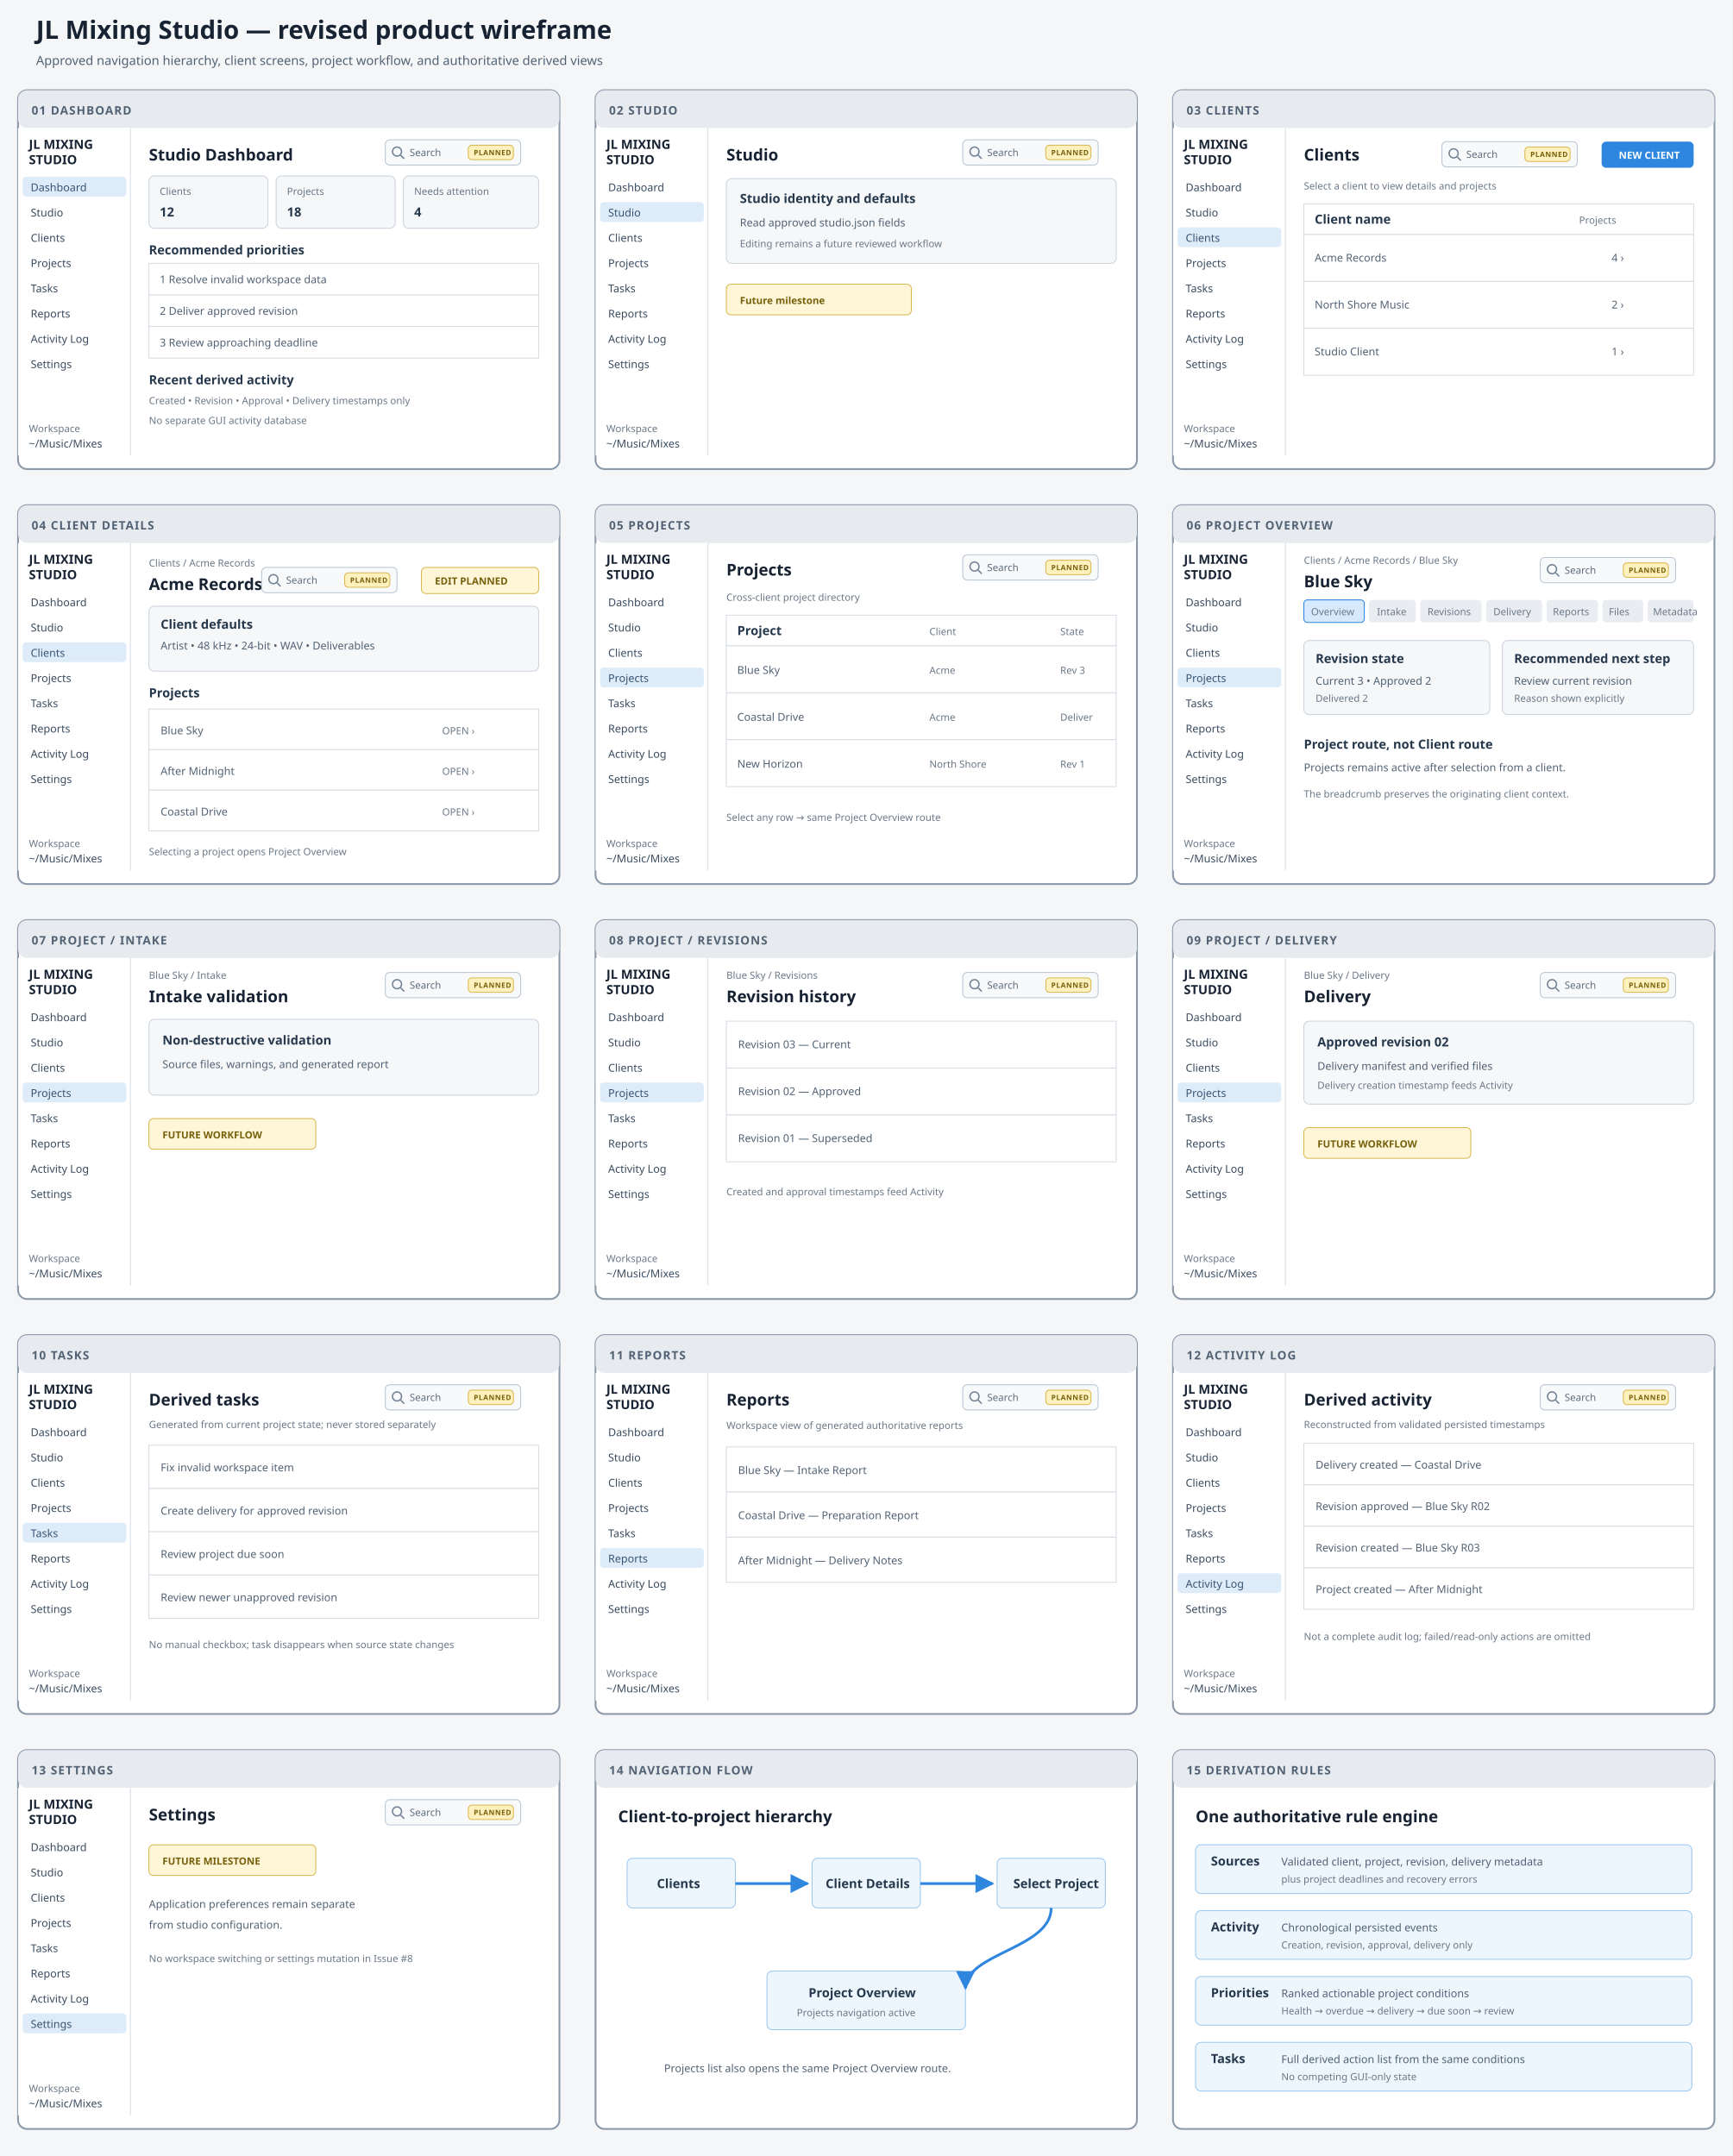
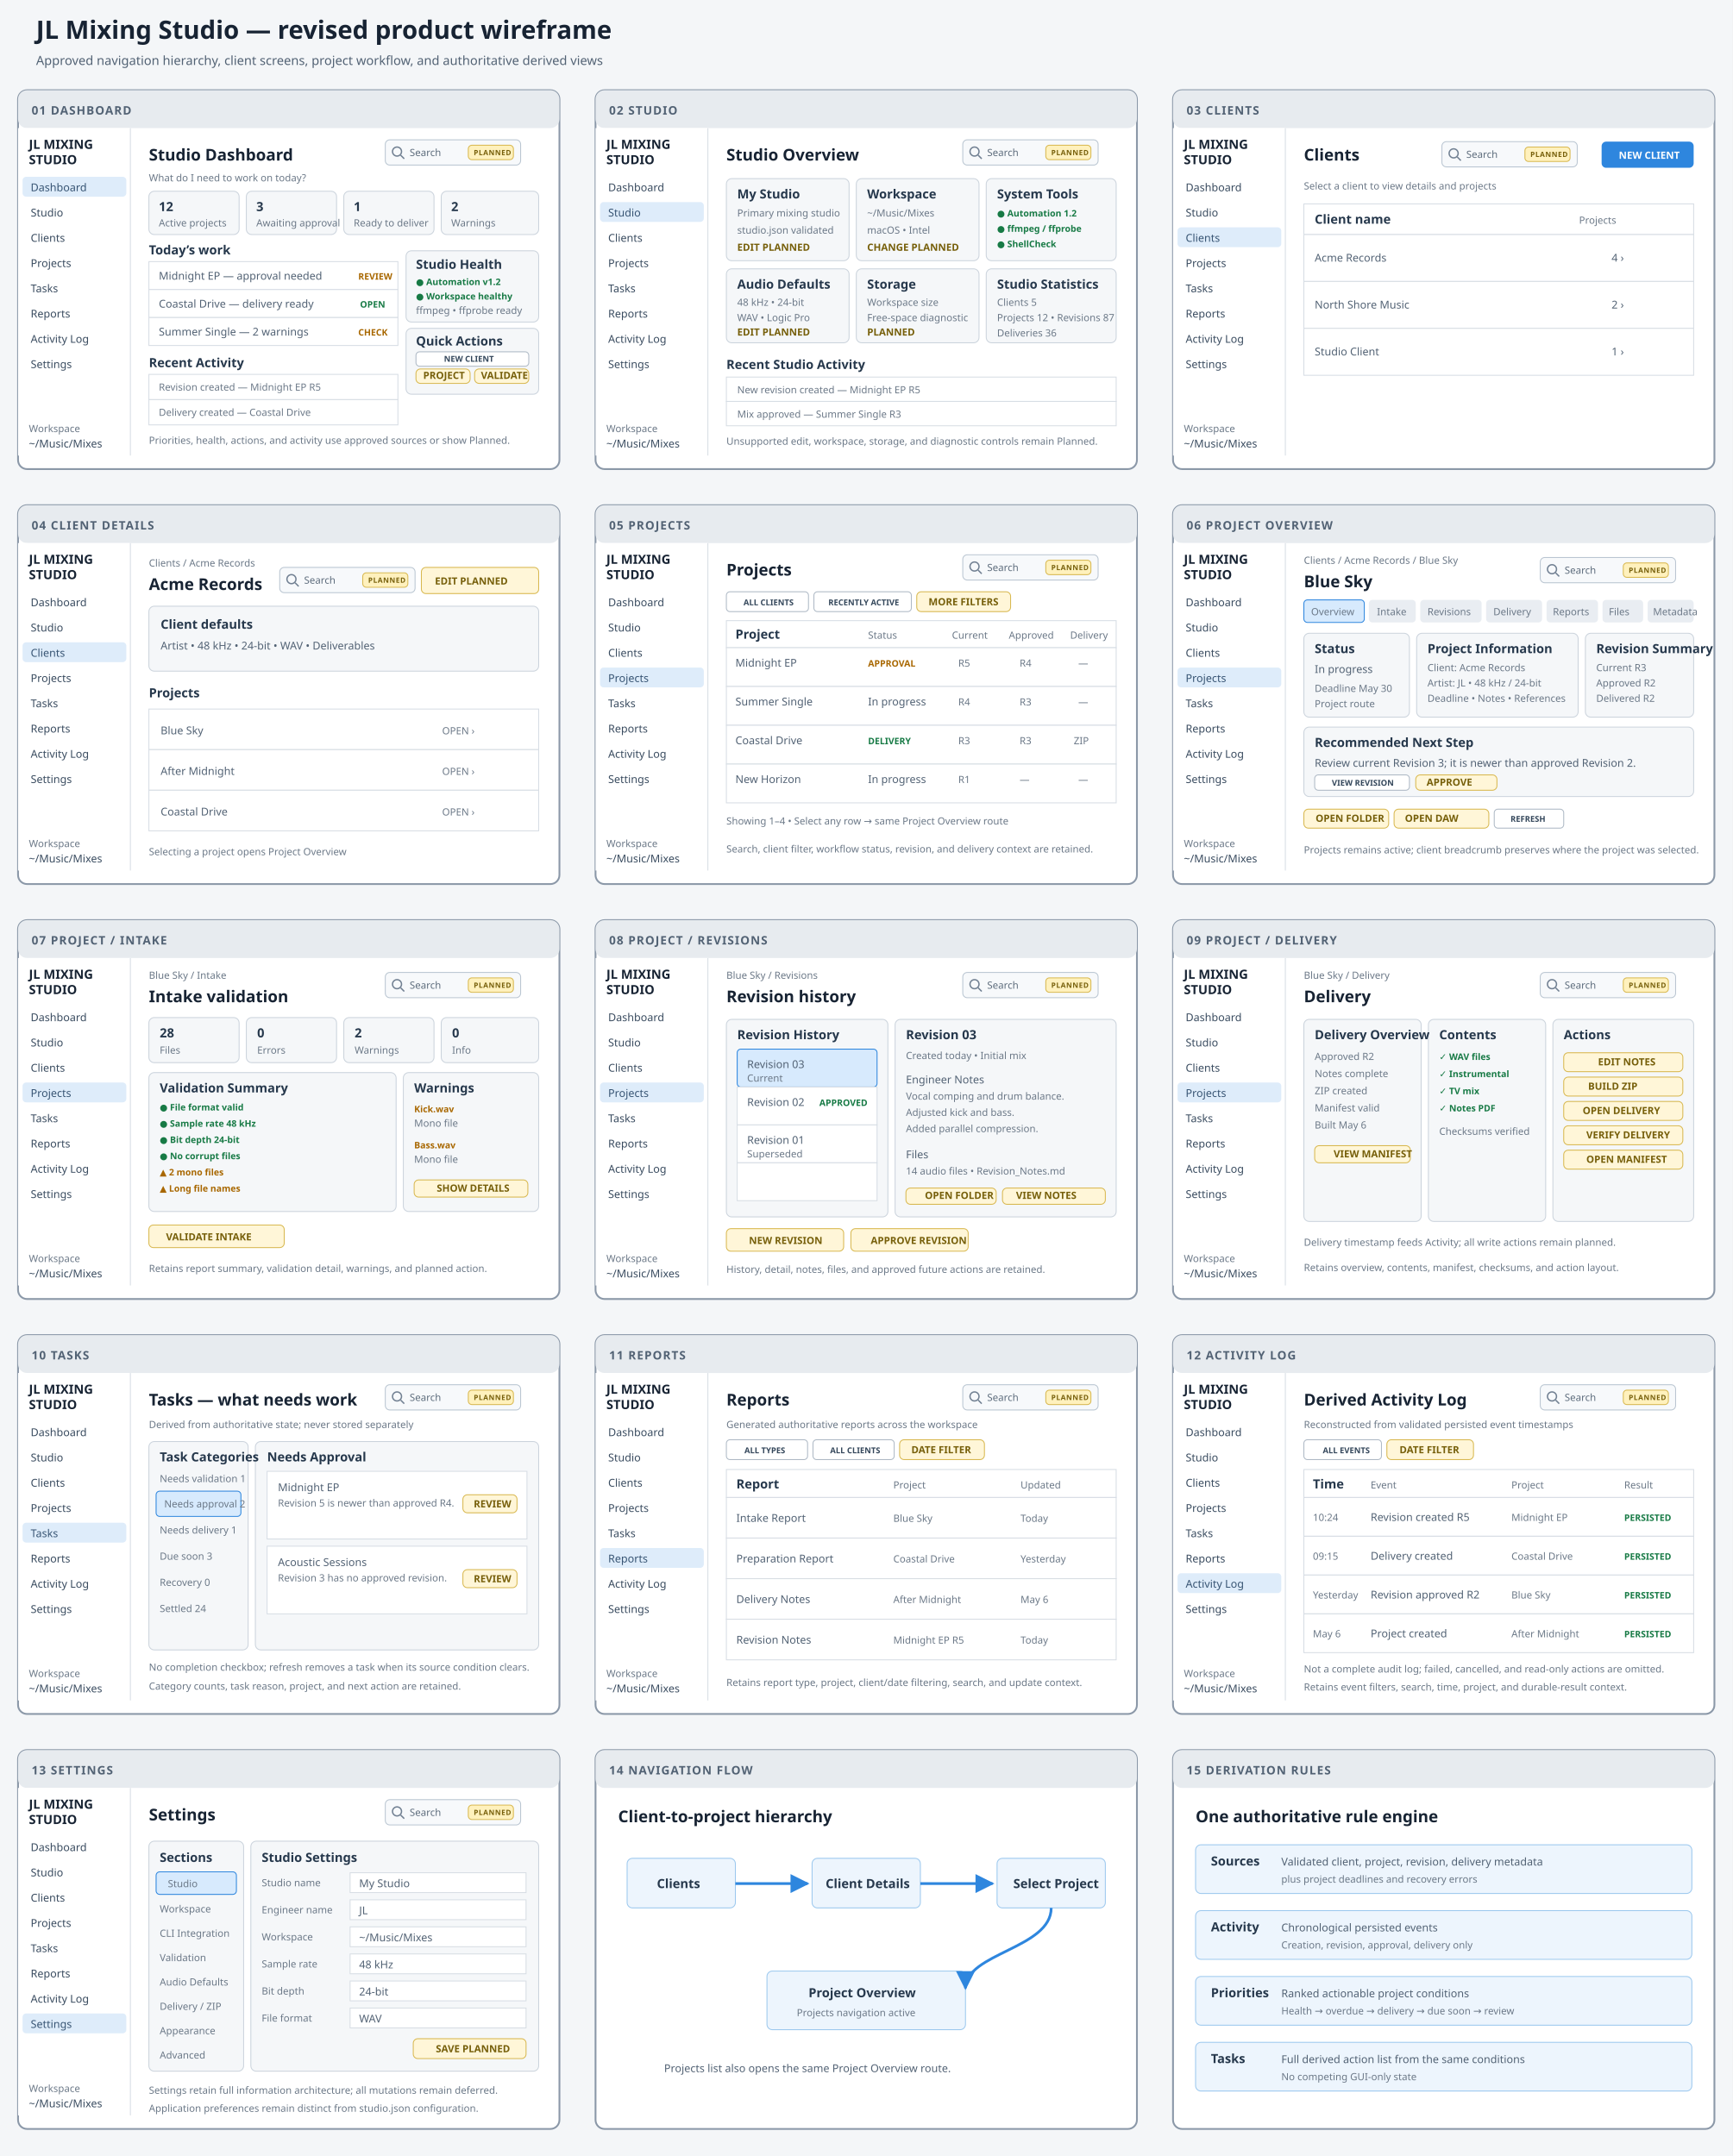
<svg xmlns="http://www.w3.org/2000/svg" width="1920" height="2390" viewBox="0 0 1920 2390" role="img" aria-labelledby="title desc">
  <defs>
    <style>
      .page { fill: #f4f6f8; }
      .panel { fill: #ffffff; stroke: #8b98a8; stroke-width: 2; rx: 10; }
      .chrome { fill: #e7ebef; }
      .sidebar { fill: #ffffff; }
      .brand { fill: #172333; font: 700 14px system-ui, sans-serif; }
      .nav { fill: #394b5f; font: 12px system-ui, sans-serif; }
      .active { fill: #2e86de; opacity: .16; }
      .screen-no { fill: #526274; font: 700 13px system-ui, sans-serif; letter-spacing: 1px; }
      .screen-title { fill: #172333; font: 700 18px system-ui, sans-serif; }
      .heading { fill: #26384c; font: 700 14px system-ui, sans-serif; }
      .body { fill: #526274; font: 12px system-ui, sans-serif; }
      .small { fill: #6b7887; font: 11px system-ui, sans-serif; }
      .card { fill: #f5f7f9; stroke: #cbd3dc; stroke-width: 1; rx: 6; }
      .row { fill: #ffffff; stroke: #d7dde4; stroke-width: 1; }
      .button { fill: #2e86de; rx: 5; }
      .button-text { fill: #ffffff; font: 700 11px system-ui, sans-serif; }
      .planned { fill: #fff6d8; stroke: #d8b850; stroke-width: 1; rx: 5; }
      .planned-text { fill: #765f0a; font: 700 11px system-ui, sans-serif; }
      .tab { fill: #e9edf2; rx: 4; }
      .tab-active { fill: #d7eafd; stroke: #2e86de; stroke-width: 1; rx: 4; }
      .flow { fill: none; stroke: #2e86de; stroke-width: 3; marker-end: url(#arrow); }
      .rule { fill: #edf5fd; stroke: #9cc8ee; stroke-width: 1; rx: 6; }
      .search { fill: #f7f9fb; stroke: #b9c5d1; stroke-width: 1; rx: 5; }
      .search-text { fill: #5d6c7c; font: 11px system-ui, sans-serif; }
      .search-badge { fill: #fff1bd; stroke: #d8b850; stroke-width: 1; rx: 4; }
      .search-badge-text { fill: #765f0a; font: 700 8px system-ui, sans-serif; letter-spacing: .5px; }
+       .ok { fill: #177a45; font: 700 10px system-ui, sans-serif; }
+       .warn { fill: #a86700; font: 700 10px system-ui, sans-serif; }
+       .bad { fill: #b33939; font: 700 10px system-ui, sans-serif; }
+       .mini-button { fill: #ffffff; stroke: #aeb9c5; stroke-width: 1; rx: 4; }
+       .mini-button-text { fill: #33465a; font: 700 9px system-ui, sans-serif; }
    </style>
    <marker id="arrow" viewBox="0 0 10 10" refX="9" refY="5" markerWidth="7" markerHeight="7" orient="auto-start-reverse">
      <path d="M 0 0 L 10 5 L 0 10 z" fill="#2e86de" />
    </marker>
    <g id="sidebar-base">
      <rect class="sidebar" x="0" y="0" width="125" height="363" />
      <line x1="124.5" y1="0" x2="124.5" y2="363" stroke="#d7dde4" stroke-width="1" />
      <text class="brand" x="12" y="23">JL MIXING</text>
      <text class="brand" x="12" y="40">STUDIO</text>
      <text class="nav" x="14" y="70">Dashboard</text>
      <text class="nav" x="14" y="98">Studio</text>
      <text class="nav" x="14" y="126">Clients</text>
      <text class="nav" x="14" y="154">Projects</text>
      <text class="nav" x="14" y="182">Tasks</text>
      <text class="nav" x="14" y="210">Reports</text>
      <text class="nav" x="14" y="238">Activity Log</text>
      <text class="nav" x="14" y="266">Settings</text>
      <text class="small" x="12" y="337" fill="#aebdca">Workspace</text>
      <text class="nav" x="12" y="354">~/Music/Mixes</text>
    </g>
    <g id="search-planned">
      <rect class="search" x="0" y="0" width="150" height="28" />
      <circle cx="13" cy="13" r="5" fill="none" stroke="#718092" stroke-width="1.5" />
      <line x1="17" y1="17" x2="21" y2="21" stroke="#718092" stroke-width="1.5" />
      <text class="search-text" x="27" y="18">Search</text>
      <rect class="search-badge" x="92" y="6" width="50" height="16" />
      <text class="search-badge-text" x="98" y="17">PLANNED</text>
    </g>
  </defs>
  <rect class="page" width="1920" height="2390" />
  <text x="40" y="43" class="screen-title" style="font-size:28px">JL Mixing Studio — revised product wireframe</text>
  <text x="40" y="72" class="body" style="font-size:14px">Approved navigation hierarchy, client screens, project workflow, and authoritative derived views</text>
  <g transform="translate(20 100)">
    <rect class="panel" width="600" height="420" />
    <rect class="chrome" width="600" height="42" rx="10" />
    <text class="screen-no" x="15" y="27">01 DASHBOARD</text>
    <use href="#sidebar-base" x="0" y="42" />
    <rect class="active" x="5" y="96" width="115" height="22" rx="4" />
    <text class="screen-title" x="145" y="78">Studio Dashboard</text>
    <use href="#search-planned" x="407" y="55" />
-     <rect class="card" x="145" y="95" width="132" height="58" />
-     <rect class="card" x="286" y="95" width="132" height="58" />
-     <rect class="card" x="427" y="95" width="150" height="58" />
-     <text class="small" x="157" y="116">Clients</text>
-     <text class="heading" x="157" y="140">12</text>
-     <text class="small" x="298" y="116">Projects</text>
-     <text class="heading" x="298" y="140">18</text>
-     <text class="small" x="439" y="116">Needs attention</text>
-     <text class="heading" x="439" y="140">4</text>
-     <text class="heading" x="145" y="182">Recommended priorities</text>
-     <rect class="row" x="145" y="192" width="432" height="35" />
-     <rect class="row" x="145" y="227" width="432" height="35" />
-     <rect class="row" x="145" y="262" width="432" height="35" />
-     <text class="body" x="157" y="214">1  Resolve invalid workspace data</text>
-     <text class="body" x="157" y="249">2  Deliver approved revision</text>
-     <text class="body" x="157" y="284">3  Review approaching deadline</text>
-     <text class="heading" x="145" y="326">Recent derived activity</text>
-     <text class="small" x="145" y="348">Created • Revision • Approval • Delivery timestamps only</text>
-     <text class="small" x="145" y="370">No separate GUI activity database</text>
+     <text class="small" x="145" y="101">What do I need to work on today?</text>
+     <rect class="card" x="145" y="112" width="100" height="48" />
+     <rect class="card" x="253" y="112" width="100" height="48" />
+     <rect class="card" x="361" y="112" width="100" height="48" />
+     <rect class="card" x="469" y="112" width="108" height="48" />
+     <text class="heading" x="156" y="134">12</text>
+     <text class="small" x="156" y="151">Active projects</text>
+     <text class="heading" x="264" y="134">3</text>
+     <text class="small" x="264" y="151">Awaiting approval</text>
+     <text class="heading" x="372" y="134">1</text>
+     <text class="small" x="372" y="151">Ready to deliver</text>
+     <text class="heading" x="480" y="134">2</text>
+     <text class="small" x="480" y="151">Warnings</text>
+     <text class="heading" x="145" y="182">Today’s work</text>
+     <rect class="row" x="145" y="190" width="276" height="31" />
+     <rect class="row" x="145" y="221" width="276" height="31" />
+     <rect class="row" x="145" y="252" width="276" height="31" />
+     <text class="body" x="156" y="210">Midnight EP — approval needed</text>
+     <text class="warn" x="377" y="210">REVIEW</text>
+     <text class="body" x="156" y="241">Coastal Drive — delivery ready</text>
+     <text class="ok" x="379" y="241">OPEN</text>
+     <text class="body" x="156" y="272">Summer Single — 2 warnings</text>
+     <text class="warn" x="377" y="272">CHECK</text>
+     <rect class="card" x="430" y="178" width="147" height="79" />
+     <text class="heading" x="441" y="198">Studio Health</text>
+     <text class="ok" x="441" y="216">● Automation v1.2</text>
+     <text class="ok" x="441" y="232">● Workspace healthy</text>
+     <text class="small" x="441" y="248">ffmpeg • ffprobe ready</text>
+     <rect class="card" x="430" y="264" width="147" height="73" />
+     <text class="heading" x="441" y="283">Quick Actions</text>
+     <rect class="mini-button" x="441" y="290" width="125" height="16" />
+     <rect class="planned" x="441" y="309" width="60" height="16" />
+     <rect class="planned" x="506" y="309" width="60" height="16" />
+     <text class="mini-button-text" x="472" y="301">NEW CLIENT</text>
+     <text class="planned-text" x="449" y="320">PROJECT</text>
+     <text class="planned-text" x="513" y="320">VALIDATE</text>
+     <text class="heading" x="145" y="307">Recent Activity</text>
+     <rect class="row" x="145" y="315" width="276" height="28" />
+     <rect class="row" x="145" y="343" width="276" height="28" />
+     <text class="small" x="156" y="333">Revision created — Midnight EP R5</text>
+     <text class="small" x="156" y="361">Delivery created — Coastal Drive</text>
+     <text class="small" x="145" y="392">Priorities, health, actions, and activity use approved sources or show Planned.</text>
  </g>
  <g transform="translate(660 100)">
    <rect class="panel" width="600" height="420" />
    <rect class="chrome" width="600" height="42" rx="10" />
    <text class="screen-no" x="15" y="27">02 STUDIO</text>
    <use href="#sidebar-base" x="0" y="42" />
    <rect class="active" x="5" y="124" width="115" height="22" rx="4" />
-     <text class="screen-title" x="145" y="78">Studio</text>
+     <text class="screen-title" x="145" y="78">Studio Overview</text>
    <use href="#search-planned" x="407" y="55" />
-     <rect class="card" x="145" y="98" width="432" height="94" />
-     <text class="heading" x="160" y="125">Studio identity and defaults</text>
-     <text class="body" x="160" y="151">Read approved studio.json fields</text>
-     <text class="small" x="160" y="174">Editing remains a future reviewed workflow</text>
-     <rect class="planned" x="145" y="215" width="205" height="34" />
-     <text class="planned-text" x="160" y="237">Future milestone</text>
+     <rect class="card" x="145" y="98" width="136" height="91" />
+     <rect class="card" x="289" y="98" width="136" height="91" />
+     <rect class="card" x="433" y="98" width="144" height="91" />
+     <text class="heading" x="157" y="120">My Studio</text>
+     <text class="small" x="157" y="140">Primary mixing studio</text>
+     <text class="small" x="157" y="159">studio.json validated</text>
+     <text class="planned-text" x="157" y="178">EDIT PLANNED</text>
+     <text class="heading" x="301" y="120">Workspace</text>
+     <text class="small" x="301" y="140">~/Music/Mixes</text>
+     <text class="small" x="301" y="159">macOS • Intel</text>
+     <text class="planned-text" x="301" y="178">CHANGE PLANNED</text>
+     <text class="heading" x="445" y="120">System Tools</text>
+     <text class="ok" x="445" y="140">● Automation 1.2</text>
+     <text class="ok" x="445" y="157">● ffmpeg / ffprobe</text>
+     <text class="ok" x="445" y="174">● ShellCheck</text>
+     <rect class="card" x="145" y="198" width="136" height="82" />
+     <rect class="card" x="289" y="198" width="136" height="82" />
+     <rect class="card" x="433" y="198" width="144" height="82" />
+     <text class="heading" x="157" y="220">Audio Defaults</text>
+     <text class="small" x="157" y="239">48 kHz • 24-bit</text>
+     <text class="small" x="157" y="256">WAV • Logic Pro</text>
+     <text class="planned-text" x="157" y="272">EDIT PLANNED</text>
+     <text class="heading" x="301" y="220">Storage</text>
+     <text class="small" x="301" y="239">Workspace size</text>
+     <text class="small" x="301" y="256">Free-space diagnostic</text>
+     <text class="planned-text" x="301" y="272">PLANNED</text>
+     <text class="heading" x="445" y="220">Studio Statistics</text>
+     <text class="small" x="445" y="239">Clients 5</text>
+     <text class="small" x="445" y="256">Projects 12 • Revisions 87</text>
+     <text class="small" x="445" y="273">Deliveries 36</text>
+     <text class="heading" x="145" y="309">Recent Studio Activity</text>
+     <rect class="row" x="145" y="318" width="432" height="27" />
+     <rect class="row" x="145" y="345" width="432" height="27" />
+     <text class="small" x="157" y="336">New revision created — Midnight EP R5</text>
+     <text class="small" x="157" y="363">Mix approved — Summer Single R3</text>
+     <text class="small" x="145" y="393">Unsupported edit, workspace, storage, and diagnostic controls remain Planned.</text>
  </g>
  <g transform="translate(1300 100)">
    <rect class="panel" width="600" height="420" />
    <rect class="chrome" width="600" height="42" rx="10" />
    <text class="screen-no" x="15" y="27">03 CLIENTS</text>
    <use href="#sidebar-base" x="0" y="42" />
    <rect class="active" x="5" y="152" width="115" height="22" rx="4" />
    <text class="screen-title" x="145" y="78">Clients</text>
    <use href="#search-planned" x="298" y="57" />
    <rect class="button" x="475" y="57" width="102" height="29" />
    <text class="button-text" x="494" y="76">NEW CLIENT</text>
    <text class="small" x="145" y="110">Select a client to view details and projects</text>
    <rect class="row" x="145" y="126" width="432" height="34" />
    <rect class="row" x="145" y="160" width="432" height="52" />
    <rect class="row" x="145" y="212" width="432" height="52" />
    <rect class="row" x="145" y="264" width="432" height="52" />
    <text class="heading" x="157" y="148">Client name</text>
    <text class="small" x="450" y="148">Projects</text>
    <text class="body" x="157" y="190">Acme Records</text>
    <text class="body" x="486" y="190">4  ›</text>
    <text class="body" x="157" y="242">North Shore Music</text>
    <text class="body" x="486" y="242">2  ›</text>
    <text class="body" x="157" y="294">Studio Client</text>
    <text class="body" x="486" y="294">1  ›</text>
  </g>
  <g transform="translate(20 560)">
    <rect class="panel" width="600" height="420" />
    <rect class="chrome" width="600" height="42" rx="10" />
    <text class="screen-no" x="15" y="27">04 CLIENT DETAILS</text>
    <use href="#sidebar-base" x="0" y="42" />
    <rect class="active" x="5" y="152" width="115" height="22" rx="4" />
    <text class="small" x="145" y="68">Clients / Acme Records</text>
    <text class="screen-title" x="145" y="94">Acme Records</text>
-     <use href="#search-planned" x="270" y="69" />
+     <use href="#search-planned" x="290" y="69" />
    <rect class="planned" x="447" y="69" width="130" height="29" />
    <text class="planned-text" x="462" y="88">EDIT PLANNED</text>
    <rect class="card" x="145" y="112" width="432" height="72" />
    <text class="heading" x="158" y="137">Client defaults</text>
    <text class="body" x="158" y="160">Artist • 48 kHz • 24-bit • WAV • Deliverables</text>
    <text class="heading" x="145" y="213">Projects</text>
    <rect class="row" x="145" y="226" width="432" height="45" />
    <rect class="row" x="145" y="271" width="432" height="45" />
    <rect class="row" x="145" y="316" width="432" height="45" />
    <text class="body" x="158" y="254">Blue Sky</text>
    <text class="small" x="470" y="254">OPEN ›</text>
    <text class="body" x="158" y="299">After Midnight</text>
    <text class="small" x="470" y="299">OPEN ›</text>
    <text class="body" x="158" y="344">Coastal Drive</text>
    <text class="small" x="470" y="344">OPEN ›</text>
    <text class="small" x="145" y="388">Selecting a project opens Project Overview</text>
  </g>
  <g transform="translate(660 560)">
    <rect class="panel" width="600" height="420" />
    <rect class="chrome" width="600" height="42" rx="10" />
    <text class="screen-no" x="15" y="27">05 PROJECTS</text>
    <use href="#sidebar-base" x="0" y="42" />
    <rect class="active" x="5" y="180" width="115" height="22" rx="4" />
    <text class="screen-title" x="145" y="78">Projects</text>
    <use href="#search-planned" x="407" y="55" />
-     <text class="small" x="145" y="106">Cross-client project directory</text>
-     <rect class="row" x="145" y="122" width="432" height="34" />
-     <rect class="row" x="145" y="156" width="432" height="52" />
-     <rect class="row" x="145" y="208" width="432" height="52" />
-     <rect class="row" x="145" y="260" width="432" height="52" />
-     <text class="heading" x="157" y="144">Project</text>
-     <text class="small" x="370" y="144">Client</text>
-     <text class="small" x="515" y="144">State</text>
-     <text class="body" x="157" y="187">Blue Sky</text>
-     <text class="small" x="370" y="187">Acme</text>
-     <text class="small" x="515" y="187">Rev 3</text>
-     <text class="body" x="157" y="239">Coastal Drive</text>
-     <text class="small" x="370" y="239">Acme</text>
-     <text class="small" x="515" y="239">Deliver</text>
-     <text class="body" x="157" y="291">New Horizon</text>
-     <text class="small" x="370" y="291">North Shore</text>
-     <text class="small" x="515" y="291">Rev 1</text>
-     <text class="small" x="145" y="350">Select any row → same Project Overview route</text>
+     <rect class="mini-button" x="145" y="96" width="91" height="22" />
+     <rect class="mini-button" x="242" y="96" width="108" height="22" />
+     <rect class="planned" x="356" y="96" width="104" height="22" />
+     <text class="mini-button-text" x="164" y="111">ALL CLIENTS</text>
+     <text class="mini-button-text" x="258" y="111">RECENTLY ACTIVE</text>
+     <text class="planned-text" x="369" y="111">MORE FILTERS</text>
+     <rect class="row" x="145" y="128" width="432" height="30" />
+     <text class="heading" x="155" y="148">Project</text>
+     <text class="small" x="302" y="148">Status</text>
+     <text class="small" x="395" y="148">Current</text>
+     <text class="small" x="458" y="148">Approved</text>
+     <text class="small" x="526" y="148">Delivery</text>
+     <rect class="row" x="145" y="158" width="432" height="43" />
+     <rect class="row" x="145" y="201" width="432" height="43" />
+     <rect class="row" x="145" y="244" width="432" height="43" />
+     <rect class="row" x="145" y="287" width="432" height="43" />
+     <text class="body" x="155" y="179">Midnight EP</text>
+     <text class="warn" x="302" y="179">APPROVAL</text>
+     <text class="small" x="402" y="179">R5</text>
+     <text class="small" x="470" y="179">R4</text>
+     <text class="small" x="535" y="179">—</text>
+     <text class="body" x="155" y="222">Summer Single</text>
+     <text class="body" x="302" y="222">In progress</text>
+     <text class="small" x="402" y="222">R4</text>
+     <text class="small" x="470" y="222">R3</text>
+     <text class="small" x="535" y="222">—</text>
+     <text class="body" x="155" y="265">Coastal Drive</text>
+     <text class="ok" x="302" y="265">DELIVERY</text>
+     <text class="small" x="402" y="265">R3</text>
+     <text class="small" x="470" y="265">R3</text>
+     <text class="small" x="530" y="265">ZIP</text>
+     <text class="body" x="155" y="308">New Horizon</text>
+     <text class="body" x="302" y="308">In progress</text>
+     <text class="small" x="402" y="308">R1</text>
+     <text class="small" x="470" y="308">—</text>
+     <text class="small" x="535" y="308">—</text>
+     <text class="small" x="145" y="354">Showing 1–4 • Select any row → same Project Overview route</text>
+     <text class="small" x="145" y="385">Search, client filter, workflow status, revision, and delivery context are retained.</text>
  </g>
  <g transform="translate(1300 560)">
    <rect class="panel" width="600" height="420" />
    <rect class="chrome" width="600" height="42" rx="10" />
    <text class="screen-no" x="15" y="27">06 PROJECT OVERVIEW</text>
    <use href="#sidebar-base" x="0" y="42" />
    <rect class="active" x="5" y="180" width="115" height="22" rx="4" />
    <text class="small" x="145" y="65">Clients / Acme Records / Blue Sky</text>
    <text class="screen-title" x="145" y="91">Blue Sky</text>
    <use href="#search-planned" x="407" y="58" />
    <rect class="tab-active" x="145" y="105" width="67" height="25" />
    <rect class="tab" x="217" y="105" width="52" height="25" />
    <rect class="tab" x="274" y="105" width="68" height="25" />
    <rect class="tab" x="347" y="105" width="62" height="25" />
    <rect class="tab" x="414" y="105" width="57" height="25" />
    <rect class="tab" x="476" y="105" width="45" height="25" />
    <rect class="tab" x="526" y="105" width="51" height="25" />
    <text class="small" x="153" y="122">Overview</text>
    <text class="small" x="226" y="122">Intake</text>
    <text class="small" x="282" y="122">Revisions</text>
    <text class="small" x="355" y="122">Delivery</text>
    <text class="small" x="421" y="122">Reports</text>
    <text class="small" x="483" y="122">Files</text>
    <text class="small" x="532" y="122">Metadata</text>
-     <rect class="card" x="145" y="150" width="206" height="82" />
-     <rect class="card" x="365" y="150" width="212" height="82" />
-     <text class="heading" x="158" y="175">Revision state</text>
-     <text class="body" x="158" y="199">Current 3 • Approved 2</text>
-     <text class="small" x="158" y="218">Delivered 2</text>
-     <text class="heading" x="378" y="175">Recommended next step</text>
-     <text class="body" x="378" y="199">Review current revision</text>
-     <text class="small" x="378" y="218">Reason shown explicitly</text>
-     <text class="heading" x="145" y="270">Project route, not Client route</text>
-     <text class="body" x="145" y="295">Projects remains active after selection from a client.</text>
-     <text class="small" x="145" y="324">The breadcrumb preserves the originating client context.</text>
+     <rect class="card" x="145" y="142" width="117" height="93" />
+     <rect class="card" x="270" y="142" width="179" height="93" />
+     <rect class="card" x="457" y="142" width="120" height="93" />
+     <text class="heading" x="157" y="164">Status</text>
+     <text class="body" x="157" y="186">In progress</text>
+     <text class="small" x="157" y="207">Deadline May 30</text>
+     <text class="small" x="157" y="224">Project route</text>
+     <text class="heading" x="282" y="164">Project Information</text>
+     <text class="small" x="282" y="184">Client: Acme Records</text>
+     <text class="small" x="282" y="201">Artist: JL • 48 kHz / 24-bit</text>
+     <text class="small" x="282" y="218">Deadline • Notes • References</text>
+     <text class="heading" x="469" y="164">Revision Summary</text>
+     <text class="small" x="469" y="184">Current R3</text>
+     <text class="small" x="469" y="201">Approved R2</text>
+     <text class="small" x="469" y="218">Delivered R2</text>
+     <rect class="card" x="145" y="246" width="432" height="77" />
+     <text class="heading" x="157" y="268">Recommended Next Step</text>
+     <text class="body" x="157" y="290">Review current Revision 3; it is newer than approved Revision 2.</text>
+     <rect class="mini-button" x="157" y="299" width="105" height="17" />
+     <rect class="planned" x="269" y="299" width="90" height="17" />
+     <text class="mini-button-text" x="176" y="311">VIEW REVISION</text>
+     <text class="planned-text" x="281" y="311">APPROVE</text>
+     <rect class="planned" x="145" y="337" width="94" height="21" />
+     <rect class="planned" x="245" y="337" width="105" height="21" />
+     <rect class="mini-button" x="356" y="337" width="77" height="21" />
+     <text class="planned-text" x="158" y="351">OPEN FOLDER</text>
+     <text class="planned-text" x="257" y="351">OPEN DAW</text>
+     <text class="mini-button-text" x="374" y="351">REFRESH</text>
+     <text class="small" x="145" y="386">Projects remains active; client breadcrumb preserves where the project was selected.</text>
  </g>
  <g transform="translate(20 1020)">
    <rect class="panel" width="600" height="420" />
    <rect class="chrome" width="600" height="42" rx="10" />
    <text class="screen-no" x="15" y="27">07 PROJECT / INTAKE</text>
    <use href="#sidebar-base" x="0" y="42" />
    <rect class="active" x="5" y="180" width="115" height="22" rx="4" />
    <text class="small" x="145" y="65">Blue Sky / Intake</text>
    <text class="screen-title" x="145" y="91">Intake validation</text>
    <use href="#search-planned" x="407" y="58" />
-     <rect class="card" x="145" y="110" width="432" height="84" />
-     <text class="heading" x="160" y="138">Non-destructive validation</text>
-     <text class="body" x="160" y="164">Source files, warnings, and generated report</text>
-     <rect class="planned" x="145" y="220" width="185" height="34" />
-     <text class="planned-text" x="160" y="242">FUTURE WORKFLOW</text>
+     <rect class="card" x="145" y="108" width="100" height="50" />
+     <rect class="card" x="253" y="108" width="100" height="50" />
+     <rect class="card" x="361" y="108" width="100" height="50" />
+     <rect class="card" x="469" y="108" width="108" height="50" />
+     <text class="heading" x="157" y="130">28</text>
+     <text class="small" x="157" y="148">Files</text>
+     <text class="heading" x="265" y="130">0</text>
+     <text class="small" x="265" y="148">Errors</text>
+     <text class="heading" x="373" y="130">2</text>
+     <text class="small" x="373" y="148">Warnings</text>
+     <text class="heading" x="481" y="130">0</text>
+     <text class="small" x="481" y="148">Info</text>
+     <rect class="card" x="145" y="169" width="274" height="154" />
+     <rect class="card" x="427" y="169" width="150" height="154" />
+     <text class="heading" x="157" y="191">Validation Summary</text>
+     <text class="ok" x="157" y="211">● File format valid</text>
+     <text class="ok" x="157" y="229">● Sample rate 48 kHz</text>
+     <text class="ok" x="157" y="247">● Bit depth 24-bit</text>
+     <text class="ok" x="157" y="265">● No corrupt files</text>
+     <text class="warn" x="157" y="283">▲ 2 mono files</text>
+     <text class="warn" x="157" y="301">▲ Long file names</text>
+     <text class="heading" x="439" y="191">Warnings</text>
+     <text class="warn" x="439" y="213">Kick.wav</text>
+     <text class="small" x="439" y="229">Mono file</text>
+     <text class="warn" x="439" y="253">Bass.wav</text>
+     <text class="small" x="439" y="269">Mono file</text>
+     <rect class="planned" x="439" y="288" width="126" height="19" />
+     <text class="planned-text" x="464" y="301">SHOW DETAILS</text>
+     <rect class="planned" x="145" y="338" width="150" height="25" />
+     <text class="planned-text" x="164" y="355">VALIDATE INTAKE</text>
+     <text class="small" x="145" y="390">Retains report summary, validation detail, warnings, and planned action.</text>
  </g>
  <g transform="translate(660 1020)">
    <rect class="panel" width="600" height="420" />
    <rect class="chrome" width="600" height="42" rx="10" />
    <text class="screen-no" x="15" y="27">08 PROJECT / REVISIONS</text>
    <use href="#sidebar-base" x="0" y="42" />
    <rect class="active" x="5" y="180" width="115" height="22" rx="4" />
    <text class="small" x="145" y="65">Blue Sky / Revisions</text>
    <text class="screen-title" x="145" y="91">Revision history</text>
    <use href="#search-planned" x="407" y="58" />
-     <rect class="row" x="145" y="112" width="432" height="52" />
-     <rect class="row" x="145" y="164" width="432" height="52" />
-     <rect class="row" x="145" y="216" width="432" height="52" />
-     <text class="body" x="158" y="142">Revision 03 — Current</text>
-     <text class="body" x="158" y="194">Revision 02 — Approved</text>
-     <text class="body" x="158" y="246">Revision 01 — Superseded</text>
-     <text class="small" x="145" y="305">Created and approval timestamps feed Activity</text>
+     <rect class="card" x="145" y="110" width="179" height="219" />
+     <rect class="card" x="332" y="110" width="245" height="219" />
+     <text class="heading" x="157" y="132">Revision History</text>
+     <rect class="tab-active" x="157" y="143" width="155" height="42" />
+     <rect class="row" x="157" y="185" width="155" height="42" />
+     <rect class="row" x="157" y="227" width="155" height="42" />
+     <rect class="row" x="157" y="269" width="155" height="42" />
+     <text class="body" x="168" y="164">Revision 03</text>
+     <text class="small" x="168" y="179">Current</text>
+     <text class="body" x="168" y="206">Revision 02</text>
+     <text class="ok" x="248" y="206">APPROVED</text>
+     <text class="body" x="168" y="248">Revision 01</text>
+     <text class="small" x="168" y="263">Superseded</text>
+     <text class="heading" x="344" y="132">Revision 03</text>
+     <text class="small" x="344" y="154">Created today • Initial mix</text>
+     <text class="body" x="344" y="181">Engineer Notes</text>
+     <text class="small" x="344" y="199">Vocal comping and drum balance.</text>
+     <text class="small" x="344" y="217">Adjusted kick and bass.</text>
+     <text class="small" x="344" y="235">Added parallel compression.</text>
+     <text class="body" x="344" y="264">Files</text>
+     <text class="small" x="344" y="282">14 audio files • Revision_Notes.md</text>
+     <rect class="planned" x="344" y="297" width="100" height="18" />
+     <rect class="planned" x="451" y="297" width="114" height="18" />
+     <text class="planned-text" x="365" y="309">OPEN FOLDER</text>
+     <text class="planned-text" x="466" y="309">VIEW NOTES</text>
+     <rect class="planned" x="145" y="342" width="130" height="25" />
+     <rect class="planned" x="283" y="342" width="130" height="25" />
+     <text class="planned-text" x="170" y="359">NEW REVISION</text>
+     <text class="planned-text" x="305" y="359">APPROVE REVISION</text>
+     <text class="small" x="145" y="391">History, detail, notes, files, and approved future actions are retained.</text>
  </g>
  <g transform="translate(1300 1020)">
    <rect class="panel" width="600" height="420" />
    <rect class="chrome" width="600" height="42" rx="10" />
    <text class="screen-no" x="15" y="27">09 PROJECT / DELIVERY</text>
    <use href="#sidebar-base" x="0" y="42" />
    <rect class="active" x="5" y="180" width="115" height="22" rx="4" />
    <text class="small" x="145" y="65">Blue Sky / Delivery</text>
    <text class="screen-title" x="145" y="91">Delivery</text>
    <use href="#search-planned" x="407" y="58" />
-     <rect class="card" x="145" y="112" width="432" height="92" />
-     <text class="heading" x="160" y="140">Approved revision 02</text>
-     <text class="body" x="160" y="166">Delivery manifest and verified files</text>
-     <text class="small" x="160" y="187">Delivery creation timestamp feeds Activity</text>
-     <rect class="planned" x="145" y="230" width="185" height="34" />
-     <text class="planned-text" x="160" y="252">FUTURE WORKFLOW</text>
+     <rect class="card" x="145" y="110" width="130" height="224" />
+     <rect class="card" x="283" y="110" width="130" height="224" />
+     <rect class="card" x="421" y="110" width="156" height="224" />
+     <text class="heading" x="157" y="132">Delivery Overview</text>
+     <text class="small" x="157" y="155">Approved R2</text>
+     <text class="small" x="157" y="174">Notes complete</text>
+     <text class="small" x="157" y="193">ZIP created</text>
+     <text class="small" x="157" y="212">Manifest valid</text>
+     <text class="small" x="157" y="231">Built May 6</text>
+     <rect class="planned" x="157" y="250" width="106" height="19" />
+     <text class="planned-text" x="178" y="263">VIEW MANIFEST</text>
+     <text class="heading" x="295" y="132">Contents</text>
+     <text class="ok" x="295" y="155">✓ WAV files</text>
+     <text class="ok" x="295" y="174">✓ Instrumental</text>
+     <text class="ok" x="295" y="193">✓ TV mix</text>
+     <text class="ok" x="295" y="212">✓ Notes PDF</text>
+     <text class="small" x="295" y="238">Checksums verified</text>
+     <text class="heading" x="433" y="132">Actions</text>
+     <rect class="planned" x="433" y="147" width="132" height="21" />
+     <rect class="planned" x="433" y="174" width="132" height="21" />
+     <rect class="planned" x="433" y="201" width="132" height="21" />
+     <rect class="planned" x="433" y="228" width="132" height="21" />
+     <rect class="planned" x="433" y="255" width="132" height="21" />
+     <text class="planned-text" x="471" y="161">EDIT NOTES</text>
+     <text class="planned-text" x="460" y="188">BUILD ZIP</text>
+     <text class="planned-text" x="454" y="215">OPEN DELIVERY</text>
+     <text class="planned-text" x="458" y="242">VERIFY DELIVERY</text>
+     <text class="planned-text" x="458" y="269">OPEN MANIFEST</text>
+     <text class="small" x="145" y="361">Delivery timestamp feeds Activity; all write actions remain planned.</text>
+     <text class="small" x="145" y="389">Retains overview, contents, manifest, checksums, and action layout.</text>
  </g>
  <g transform="translate(20 1480)">
    <rect class="panel" width="600" height="420" />
    <rect class="chrome" width="600" height="42" rx="10" />
    <text class="screen-no" x="15" y="27">10 TASKS</text>
    <use href="#sidebar-base" x="0" y="42" />
    <rect class="active" x="5" y="208" width="115" height="22" rx="4" />
-     <text class="screen-title" x="145" y="78">Derived tasks</text>
+     <text class="screen-title" x="145" y="78">Tasks — what needs work</text>
    <use href="#search-planned" x="407" y="55" />
-     <text class="small" x="145" y="103">Generated from current project state; never stored separately</text>
-     <rect class="row" x="145" y="122" width="432" height="48" />
-     <rect class="row" x="145" y="170" width="432" height="48" />
-     <rect class="row" x="145" y="218" width="432" height="48" />
-     <rect class="row" x="145" y="266" width="432" height="48" />
-     <text class="body" x="158" y="151">Fix invalid workspace item</text>
-     <text class="body" x="158" y="199">Create delivery for approved revision</text>
-     <text class="body" x="158" y="247">Review project due soon</text>
-     <text class="body" x="158" y="295">Review newer unapproved revision</text>
-     <text class="small" x="145" y="347">No manual checkbox; task disappears when source state changes</text>
+     <text class="small" x="145" y="103">Derived from authoritative state; never stored separately</text>
+     <rect class="card" x="145" y="118" width="110" height="231" />
+     <rect class="card" x="263" y="118" width="314" height="231" />
+     <text class="heading" x="157" y="140">Task Categories</text>
+     <text class="small" x="157" y="163">Needs validation 1</text>
+     <rect class="tab-active" x="153" y="173" width="94" height="28" />
+     <text class="small" x="162" y="191">Needs approval 2</text>
+     <text class="small" x="157" y="220">Needs delivery 1</text>
+     <text class="small" x="157" y="249">Due soon 3</text>
+     <text class="small" x="157" y="278">Recovery 0</text>
+     <text class="small" x="157" y="307">Settled 24</text>
+     <text class="heading" x="276" y="140">Needs Approval</text>
+     <rect class="row" x="276" y="151" width="288" height="75" />
+     <rect class="row" x="276" y="234" width="288" height="75" />
+     <text class="body" x="288" y="173">Midnight EP</text>
+     <text class="small" x="288" y="190">Revision 5 is newer than approved R4.</text>
+     <rect class="planned" x="493" y="177" width="60" height="20" />
+     <text class="planned-text" x="505" y="191">REVIEW</text>
+     <text class="body" x="288" y="256">Acoustic Sessions</text>
+     <text class="small" x="288" y="273">Revision 3 has no approved revision.</text>
+     <rect class="planned" x="493" y="260" width="60" height="20" />
+     <text class="planned-text" x="505" y="274">REVIEW</text>
+     <text class="small" x="145" y="372">No completion checkbox; refresh removes a task when its source condition clears.</text>
+     <text class="small" x="145" y="393">Category counts, task reason, project, and next action are retained.</text>
  </g>
  <g transform="translate(660 1480)">
    <rect class="panel" width="600" height="420" />
    <rect class="chrome" width="600" height="42" rx="10" />
    <text class="screen-no" x="15" y="27">11 REPORTS</text>
    <use href="#sidebar-base" x="0" y="42" />
    <rect class="active" x="5" y="236" width="115" height="22" rx="4" />
    <text class="screen-title" x="145" y="78">Reports</text>
    <use href="#search-planned" x="407" y="55" />
-     <text class="small" x="145" y="104">Workspace view of generated authoritative reports</text>
-     <rect class="row" x="145" y="124" width="432" height="50" />
-     <rect class="row" x="145" y="174" width="432" height="50" />
-     <rect class="row" x="145" y="224" width="432" height="50" />
-     <text class="body" x="158" y="154">Blue Sky — Intake Report</text>
-     <text class="body" x="158" y="204">Coastal Drive — Preparation Report</text>
-     <text class="body" x="158" y="254">After Midnight — Delivery Notes</text>
+     <text class="small" x="145" y="103">Generated authoritative reports across the workspace</text>
+     <rect class="mini-button" x="145" y="116" width="90" height="22" />
+     <rect class="mini-button" x="241" y="116" width="90" height="22" />
+     <rect class="planned" x="337" y="116" width="94" height="22" />
+     <text class="mini-button-text" x="165" y="131">ALL TYPES</text>
+     <text class="mini-button-text" x="260" y="131">ALL CLIENTS</text>
+     <text class="planned-text" x="350" y="131">DATE FILTER</text>
+     <rect class="row" x="145" y="149" width="432" height="31" />
+     <text class="heading" x="156" y="170">Report</text>
+     <text class="small" x="330" y="170">Project</text>
+     <text class="small" x="471" y="170">Updated</text>
+     <rect class="row" x="145" y="180" width="432" height="45" />
+     <rect class="row" x="145" y="225" width="432" height="45" />
+     <rect class="row" x="145" y="270" width="432" height="45" />
+     <rect class="row" x="145" y="315" width="432" height="45" />
+     <text class="body" x="156" y="207">Intake Report</text>
+     <text class="small" x="330" y="207">Blue Sky</text>
+     <text class="small" x="471" y="207">Today</text>
+     <text class="body" x="156" y="252">Preparation Report</text>
+     <text class="small" x="330" y="252">Coastal Drive</text>
+     <text class="small" x="471" y="252">Yesterday</text>
+     <text class="body" x="156" y="297">Delivery Notes</text>
+     <text class="small" x="330" y="297">After Midnight</text>
+     <text class="small" x="471" y="297">May 6</text>
+     <text class="body" x="156" y="342">Revision Notes</text>
+     <text class="small" x="330" y="342">Midnight EP R5</text>
+     <text class="small" x="471" y="342">Today</text>
+     <text class="small" x="145" y="389">Retains report type, project, client/date filtering, search, and update context.</text>
  </g>
  <g transform="translate(1300 1480)">
    <rect class="panel" width="600" height="420" />
    <rect class="chrome" width="600" height="42" rx="10" />
    <text class="screen-no" x="15" y="27">12 ACTIVITY LOG</text>
    <use href="#sidebar-base" x="0" y="42" />
    <rect class="active" x="5" y="264" width="115" height="22" rx="4" />
-     <text class="screen-title" x="145" y="78">Derived activity</text>
+     <text class="screen-title" x="145" y="78">Derived Activity Log</text>
    <use href="#search-planned" x="407" y="55" />
-     <text class="small" x="145" y="103">Reconstructed from validated persisted timestamps</text>
-     <rect class="row" x="145" y="120" width="432" height="46" />
-     <rect class="row" x="145" y="166" width="432" height="46" />
-     <rect class="row" x="145" y="212" width="432" height="46" />
-     <rect class="row" x="145" y="258" width="432" height="46" />
-     <text class="body" x="158" y="148">Delivery created — Coastal Drive</text>
-     <text class="body" x="158" y="194">Revision approved — Blue Sky R02</text>
-     <text class="body" x="158" y="240">Revision created — Blue Sky R03</text>
-     <text class="body" x="158" y="286">Project created — After Midnight</text>
-     <text class="small" x="145" y="338">Not a complete audit log; failed/read-only actions are omitted</text>
+     <text class="small" x="145" y="103">Reconstructed from validated persisted event timestamps</text>
+     <rect class="mini-button" x="145" y="116" width="86" height="22" />
+     <rect class="planned" x="237" y="116" width="96" height="22" />
+     <text class="mini-button-text" x="166" y="131">ALL EVENTS</text>
+     <text class="planned-text" x="251" y="131">DATE FILTER</text>
+     <rect class="row" x="145" y="149" width="432" height="31" />
+     <text class="heading" x="155" y="170">Time</text>
+     <text class="small" x="219" y="170">Event</text>
+     <text class="small" x="375" y="170">Project</text>
+     <text class="small" x="500" y="170">Result</text>
+     <rect class="row" x="145" y="180" width="432" height="43" />
+     <rect class="row" x="145" y="223" width="432" height="43" />
+     <rect class="row" x="145" y="266" width="432" height="43" />
+     <rect class="row" x="145" y="309" width="432" height="43" />
+     <text class="small" x="155" y="206">10:24</text>
+     <text class="body" x="219" y="206">Revision created R5</text>
+     <text class="small" x="375" y="206">Midnight EP</text>
+     <text class="ok" x="500" y="206">PERSISTED</text>
+     <text class="small" x="155" y="249">09:15</text>
+     <text class="body" x="219" y="249">Delivery created</text>
+     <text class="small" x="375" y="249">Coastal Drive</text>
+     <text class="ok" x="500" y="249">PERSISTED</text>
+     <text class="small" x="155" y="292">Yesterday</text>
+     <text class="body" x="219" y="292">Revision approved R2</text>
+     <text class="small" x="375" y="292">Blue Sky</text>
+     <text class="ok" x="500" y="292">PERSISTED</text>
+     <text class="small" x="155" y="335">May 6</text>
+     <text class="body" x="219" y="335">Project created</text>
+     <text class="small" x="375" y="335">After Midnight</text>
+     <text class="ok" x="500" y="335">PERSISTED</text>
+     <text class="small" x="145" y="374">Not a complete audit log; failed, cancelled, and read-only actions are omitted.</text>
+     <text class="small" x="145" y="394">Retains event filters, search, time, project, and durable-result context.</text>
  </g>
  <g transform="translate(20 1940)">
    <rect class="panel" width="600" height="420" />
    <rect class="chrome" width="600" height="42" rx="10" />
    <text class="screen-no" x="15" y="27">13 SETTINGS</text>
    <use href="#sidebar-base" x="0" y="42" />
    <rect class="active" x="5" y="292" width="115" height="22" rx="4" />
    <text class="screen-title" x="145" y="78">Settings</text>
    <use href="#search-planned" x="407" y="55" />
-     <rect class="planned" x="145" y="105" width="185" height="34" />
-     <text class="planned-text" x="160" y="127">FUTURE MILESTONE</text>
-     <text class="body" x="145" y="175">Application preferences remain separate</text>
-     <text class="body" x="145" y="198">from studio configuration.</text>
-     <text class="small" x="145" y="235">No workspace switching or settings mutation in Issue #8</text>
+     <rect class="card" x="145" y="101" width="105" height="255" />
+     <rect class="card" x="258" y="101" width="319" height="255" />
+     <text class="heading" x="157" y="124">Sections</text>
+     <rect class="tab-active" x="153" y="135" width="89" height="25" />
+     <text class="small" x="166" y="152">Studio</text>
+     <text class="small" x="157" y="180">Workspace</text>
+     <text class="small" x="157" y="207">CLI Integration</text>
+     <text class="small" x="157" y="234">Validation</text>
+     <text class="small" x="157" y="261">Audio Defaults</text>
+     <text class="small" x="157" y="288">Delivery / ZIP</text>
+     <text class="small" x="157" y="315">Appearance</text>
+     <text class="small" x="157" y="342">Advanced</text>
+     <text class="heading" x="270" y="124">Studio Settings</text>
+     <text class="small" x="270" y="151">Studio name</text>
+     <rect class="row" x="368" y="136" width="195" height="22" />
+     <text class="body" x="378" y="152">My Studio</text>
+     <text class="small" x="270" y="181">Engineer name</text>
+     <rect class="row" x="368" y="166" width="195" height="22" />
+     <text class="body" x="378" y="182">JL</text>
+     <text class="small" x="270" y="211">Workspace</text>
+     <rect class="row" x="368" y="196" width="195" height="22" />
+     <text class="body" x="378" y="212">~/Music/Mixes</text>
+     <text class="small" x="270" y="241">Sample rate</text>
+     <rect class="row" x="368" y="226" width="195" height="22" />
+     <text class="body" x="378" y="242">48 kHz</text>
+     <text class="small" x="270" y="271">Bit depth</text>
+     <rect class="row" x="368" y="256" width="195" height="22" />
+     <text class="body" x="378" y="272">24-bit</text>
+     <text class="small" x="270" y="301">File format</text>
+     <rect class="row" x="368" y="286" width="195" height="22" />
+     <text class="body" x="378" y="302">WAV</text>
+     <rect class="planned" x="438" y="320" width="125" height="22" />
+     <text class="planned-text" x="463" y="335">SAVE PLANNED</text>
+     <text class="small" x="145" y="381">Settings retain full information architecture; all mutations remain deferred.</text>
+     <text class="small" x="145" y="401">Application preferences remain distinct from studio.json configuration.</text>
  </g>
  <g transform="translate(660 1940)">
    <rect class="panel" width="600" height="420" />
    <rect class="chrome" width="600" height="42" rx="10" />
    <text class="screen-no" x="15" y="27">14 NAVIGATION FLOW</text>
    <text class="screen-title" x="25" y="80">Client-to-project hierarchy</text>
    <rect class="rule" x="35" y="120" width="120" height="55" />
    <rect class="rule" x="240" y="120" width="120" height="55" />
    <rect class="rule" x="445" y="120" width="120" height="55" />
    <text class="heading" x="68" y="153">Clients</text>
    <text class="heading" x="255" y="153">Client Details</text>
    <text class="heading" x="463" y="153">Select Project</text>
    <path class="flow" d="M 155 148 L 235 148" />
    <path class="flow" d="M 360 148 L 440 148" />
    <rect class="rule" x="190" y="245" width="220" height="65" />
    <text class="heading" x="236" y="274">Project Overview</text>
    <text class="small" x="223" y="295">Projects navigation active</text>
    <path class="flow" d="M 505 175 C 505 220 410 225 410 264" />
    <text class="body" x="76" y="357">Projects list also opens the same Project Overview route.</text>
  </g>
  <g transform="translate(1300 1940)">
    <rect class="panel" width="600" height="420" />
    <rect class="chrome" width="600" height="42" rx="10" />
    <text class="screen-no" x="15" y="27">15 DERIVATION RULES</text>
    <text class="screen-title" x="25" y="80">One authoritative rule engine</text>
    <rect class="rule" x="25" y="105" width="550" height="54" />
    <text class="heading" x="42" y="128">Sources</text>
    <text class="body" x="120" y="128">Validated client, project, revision, delivery metadata</text>
    <text class="small" x="120" y="147">plus project deadlines and recovery errors</text>
    <rect class="rule" x="25" y="178" width="550" height="54" />
    <text class="heading" x="42" y="201">Activity</text>
    <text class="body" x="120" y="201">Chronological persisted events</text>
    <text class="small" x="120" y="220">Creation, revision, approval, delivery only</text>
    <rect class="rule" x="25" y="251" width="550" height="54" />
    <text class="heading" x="42" y="274">Priorities</text>
    <text class="body" x="120" y="274">Ranked actionable project conditions</text>
    <text class="small" x="120" y="293">Health → overdue → delivery → due soon → review</text>
    <rect class="rule" x="25" y="324" width="550" height="54" />
    <text class="heading" x="42" y="347">Tasks</text>
    <text class="body" x="120" y="347">Full derived action list from the same conditions</text>
    <text class="small" x="120" y="366">No competing GUI-only state</text>
  </g>
</svg>
